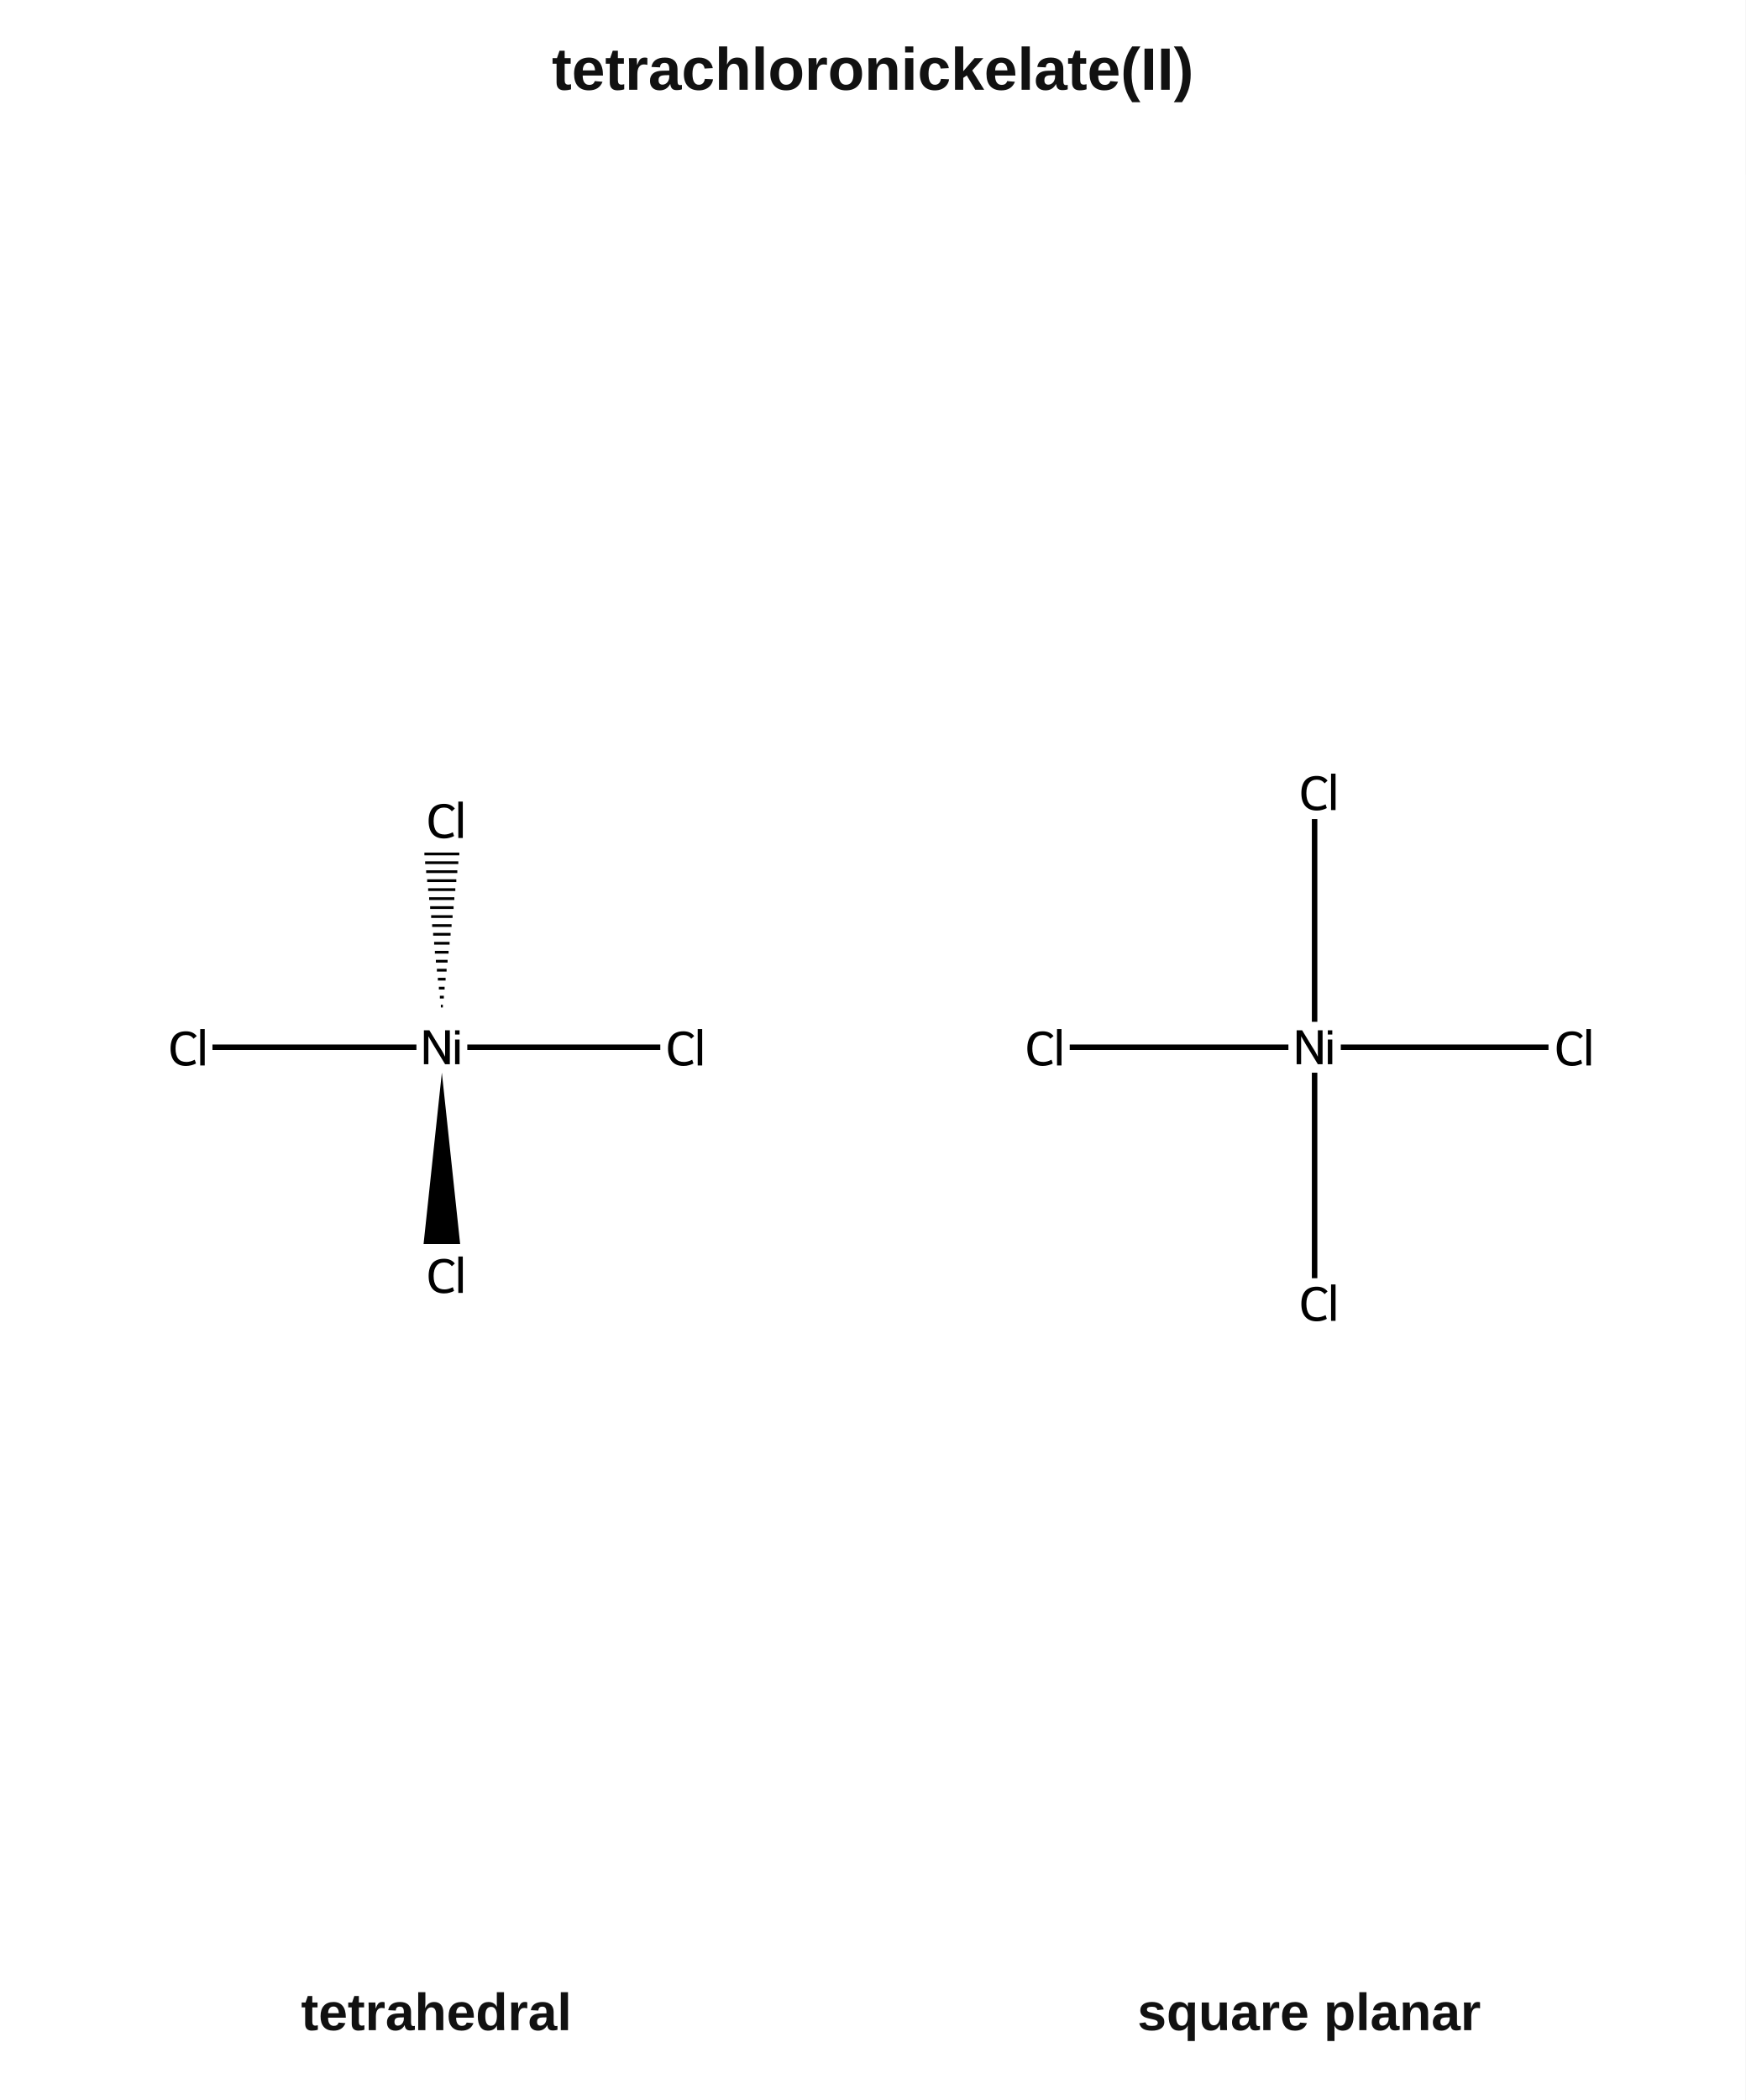
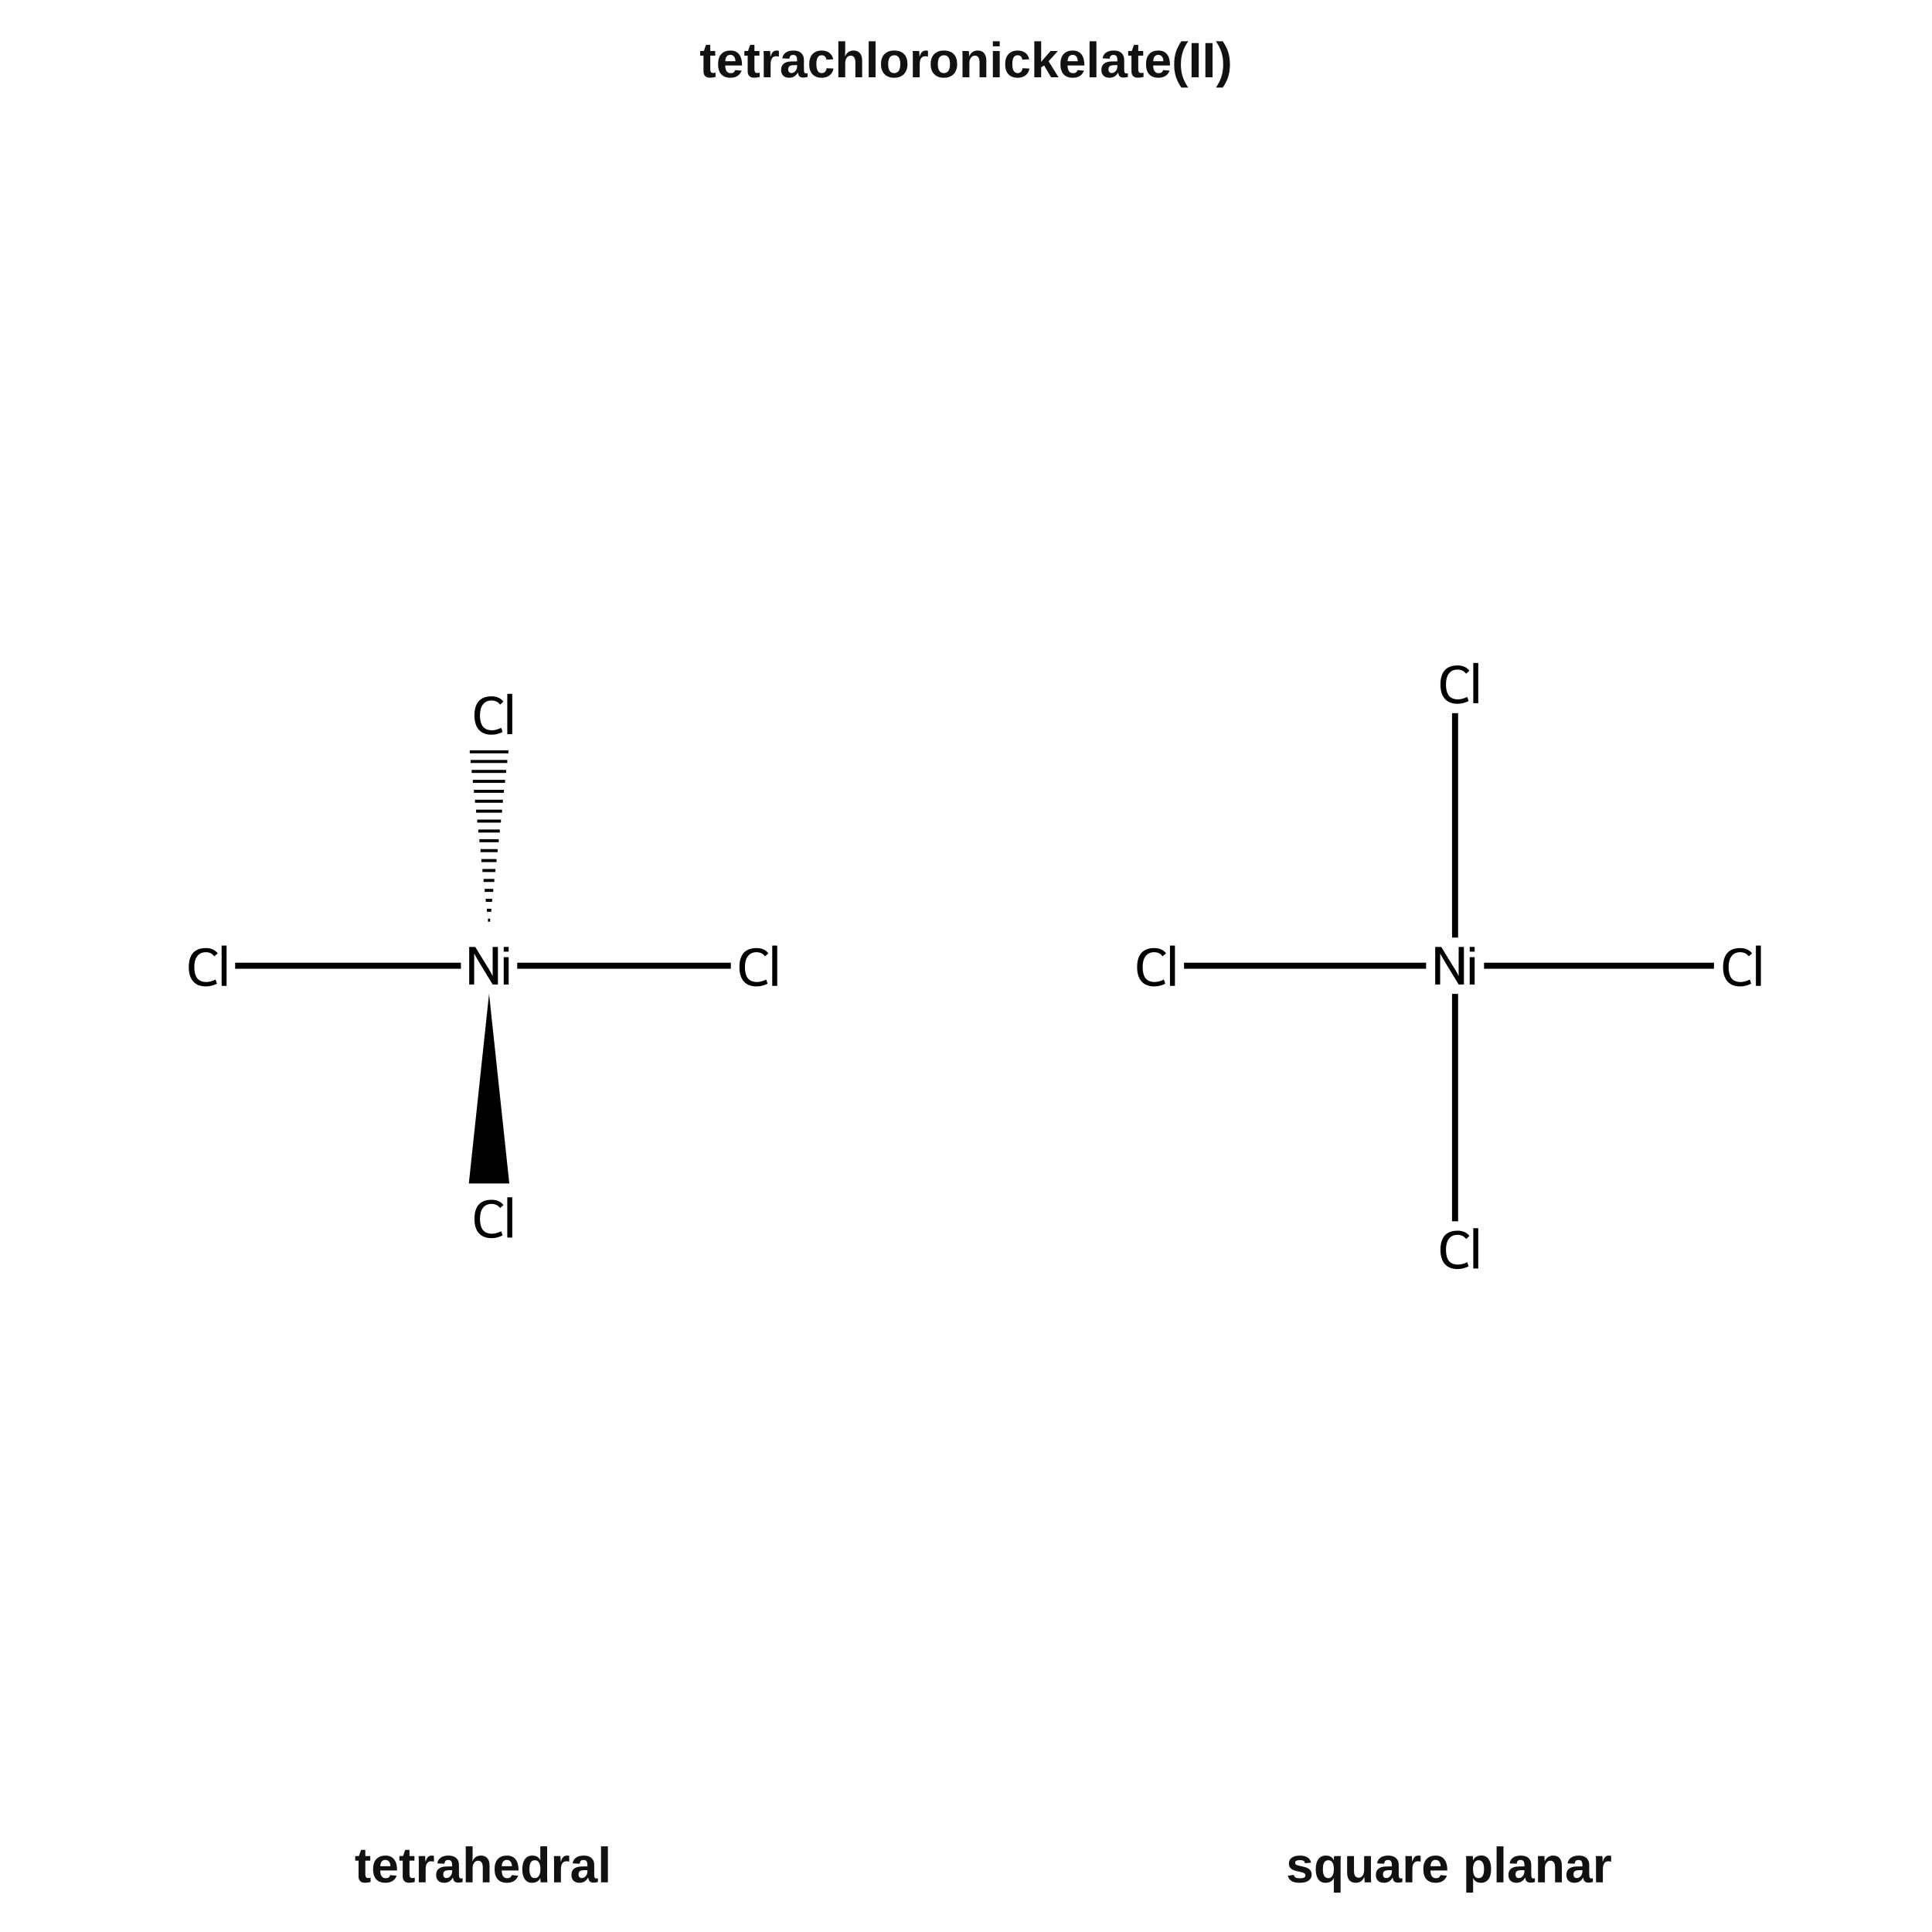
- <svg xmlns="http://www.w3.org/2000/svg" version="1.1" baseProfile="full" xml:space="preserve" width="700px" height="842px" viewBox="0 0 700 842">
-   <rect width="700" height="842" fill="#FFFFFF" />
-   <text x="350.0" y="36" text-anchor="middle" font-family="Arial, Helvetica, sans-serif" font-size="24" font-weight="700" fill="#111111">tetrachloronickelate(II)</text>
-   <g transform="translate(0,70)">
-     <rect width="700" height="700" fill="#FFFFFF" />
-     <rect style="opacity:1.0;fill:#FFFFFF;stroke:none" width="350.0" height="700.0" x="0.0" y="0.0"> </rect>
-     <path class="bond-0 atom-0 atom-1" d="M 167.0,349.9 L 85.2,349.9" style="fill:none;fill-rule:evenodd;stroke:#000000;stroke-width:2.2px;stroke-linecap:butt;stroke-linejoin:miter;stroke-opacity:1" />
-     <path class="bond-1 atom-0 atom-2" d="M 176.8,333.4 L 177.6,333.4" style="fill:none;fill-rule:evenodd;stroke:#000000;stroke-width:1.1px;stroke-linecap:butt;stroke-linejoin:miter;stroke-opacity:1" />
-     <path class="bond-1 atom-0 atom-2" d="M 176.4,329.8 L 178.0,329.8" style="fill:none;fill-rule:evenodd;stroke:#000000;stroke-width:1.1px;stroke-linecap:butt;stroke-linejoin:miter;stroke-opacity:1" />
-     <path class="bond-1 atom-0 atom-2" d="M 176.0,326.2 L 178.3,326.2" style="fill:none;fill-rule:evenodd;stroke:#000000;stroke-width:1.1px;stroke-linecap:butt;stroke-linejoin:miter;stroke-opacity:1" />
-     <path class="bond-1 atom-0 atom-2" d="M 175.6,322.6 L 178.7,322.6" style="fill:none;fill-rule:evenodd;stroke:#000000;stroke-width:1.1px;stroke-linecap:butt;stroke-linejoin:miter;stroke-opacity:1" />
-     <path class="bond-1 atom-0 atom-2" d="M 175.2,319.0 L 179.1,319.0" style="fill:none;fill-rule:evenodd;stroke:#000000;stroke-width:1.1px;stroke-linecap:butt;stroke-linejoin:miter;stroke-opacity:1" />
-     <path class="bond-1 atom-0 atom-2" d="M 174.8,315.4 L 179.5,315.4" style="fill:none;fill-rule:evenodd;stroke:#000000;stroke-width:1.1px;stroke-linecap:butt;stroke-linejoin:miter;stroke-opacity:1" />
-     <path class="bond-1 atom-0 atom-2" d="M 174.4,311.8 L 179.9,311.8" style="fill:none;fill-rule:evenodd;stroke:#000000;stroke-width:1.1px;stroke-linecap:butt;stroke-linejoin:miter;stroke-opacity:1" />
-     <path class="bond-1 atom-0 atom-2" d="M 174.1,308.2 L 180.3,308.2" style="fill:none;fill-rule:evenodd;stroke:#000000;stroke-width:1.1px;stroke-linecap:butt;stroke-linejoin:miter;stroke-opacity:1" />
-     <path class="bond-1 atom-0 atom-2" d="M 173.7,304.6 L 180.7,304.6" style="fill:none;fill-rule:evenodd;stroke:#000000;stroke-width:1.1px;stroke-linecap:butt;stroke-linejoin:miter;stroke-opacity:1" />
-     <path class="bond-1 atom-0 atom-2" d="M 173.3,301.1 L 181.1,301.1" style="fill:none;fill-rule:evenodd;stroke:#000000;stroke-width:1.1px;stroke-linecap:butt;stroke-linejoin:miter;stroke-opacity:1" />
-     <path class="bond-1 atom-0 atom-2" d="M 172.9,297.5 L 181.5,297.5" style="fill:none;fill-rule:evenodd;stroke:#000000;stroke-width:1.1px;stroke-linecap:butt;stroke-linejoin:miter;stroke-opacity:1" />
-     <path class="bond-1 atom-0 atom-2" d="M 172.5,293.9 L 181.9,293.9" style="fill:none;fill-rule:evenodd;stroke:#000000;stroke-width:1.1px;stroke-linecap:butt;stroke-linejoin:miter;stroke-opacity:1" />
-     <path class="bond-1 atom-0 atom-2" d="M 172.1,290.3 L 182.2,290.3" style="fill:none;fill-rule:evenodd;stroke:#000000;stroke-width:1.1px;stroke-linecap:butt;stroke-linejoin:miter;stroke-opacity:1" />
-     <path class="bond-1 atom-0 atom-2" d="M 171.7,286.7 L 182.6,286.7" style="fill:none;fill-rule:evenodd;stroke:#000000;stroke-width:1.1px;stroke-linecap:butt;stroke-linejoin:miter;stroke-opacity:1" />
-     <path class="bond-1 atom-0 atom-2" d="M 171.3,283.1 L 183.0,283.1" style="fill:none;fill-rule:evenodd;stroke:#000000;stroke-width:1.1px;stroke-linecap:butt;stroke-linejoin:miter;stroke-opacity:1" />
-     <path class="bond-1 atom-0 atom-2" d="M 170.9,279.5 L 183.4,279.5" style="fill:none;fill-rule:evenodd;stroke:#000000;stroke-width:1.1px;stroke-linecap:butt;stroke-linejoin:miter;stroke-opacity:1" />
-     <path class="bond-1 atom-0 atom-2" d="M 170.5,275.9 L 183.8,275.9" style="fill:none;fill-rule:evenodd;stroke:#000000;stroke-width:1.1px;stroke-linecap:butt;stroke-linejoin:miter;stroke-opacity:1" />
-     <path class="bond-1 atom-0 atom-2" d="M 170.2,272.4 L 184.2,272.4" style="fill:none;fill-rule:evenodd;stroke:#000000;stroke-width:1.1px;stroke-linecap:butt;stroke-linejoin:miter;stroke-opacity:1" />
-     <path class="bond-2 atom-0 atom-3" d="M 187.4,349.9 L 264.8,349.9" style="fill:none;fill-rule:evenodd;stroke:#000000;stroke-width:2.2px;stroke-linecap:butt;stroke-linejoin:miter;stroke-opacity:1" />
-     <path class="bond-3 atom-0 atom-4" d="M 177.2,362.9 L 184.2,428.5 L 170.2,428.5 Z" style="fill:#000000;fill-rule:evenodd;fill-opacity:1;stroke:#000000;stroke-width:0.6px;stroke-linecap:butt;stroke-linejoin:miter;stroke-miterlimit:10;stroke-opacity:1;" />
-     <path class="atom-0" d="M 172.2 343.1 L 176.6 350.3 Q 177.1 351.0, 177.8 352.3 Q 178.5 353.6, 178.5 353.7 L 178.5 343.1 L 180.4 343.1 L 180.4 356.7 L 178.5 356.7 L 173.7 348.8 Q 173.2 347.9, 172.6 346.9 Q 172.0 345.8, 171.8 345.5 L 171.8 356.7 L 170.0 356.7 L 170.0 343.1 L 172.2 343.1 " fill="#000000" />
-     <path class="atom-0" d="M 182.5 343.1 L 184.3 343.1 L 184.3 344.8 L 182.5 344.8 L 182.5 343.1 M 182.5 346.8 L 184.3 346.8 L 184.3 356.7 L 182.5 356.7 L 182.5 346.8 " fill="#000000" />
-     <path class="atom-1" d="M 68.4 350.4 Q 68.4 347.0, 70.0 345.2 Q 71.6 343.5, 74.6 343.5 Q 77.4 343.5, 78.9 345.4 L 77.6 346.5 Q 76.6 345.0, 74.6 345.0 Q 72.6 345.0, 71.5 346.4 Q 70.4 347.8, 70.4 350.4 Q 70.4 353.1, 71.5 354.5 Q 72.6 355.8, 74.8 355.8 Q 76.3 355.8, 78.1 354.9 L 78.6 356.4 Q 77.9 356.8, 76.8 357.1 Q 75.7 357.4, 74.6 357.4 Q 71.6 357.4, 70.0 355.6 Q 68.4 353.8, 68.4 350.4 " fill="#000000" />
-     <path class="atom-1" d="M 80.3 342.6 L 82.1 342.6 L 82.1 357.2 L 80.3 357.2 L 80.3 342.6 " fill="#000000" />
-     <path class="atom-2" d="M 171.9 259.2 Q 171.9 255.8, 173.5 254.0 Q 175.1 252.3, 178.1 252.3 Q 180.9 252.3, 182.4 254.2 L 181.2 255.3 Q 180.1 253.8, 178.1 253.8 Q 176.1 253.8, 175.0 255.2 Q 173.9 256.6, 173.9 259.2 Q 173.9 261.9, 175.0 263.3 Q 176.1 264.6, 178.3 264.6 Q 179.8 264.6, 181.6 263.7 L 182.1 265.2 Q 181.4 265.6, 180.3 265.9 Q 179.3 266.2, 178.1 266.2 Q 175.1 266.2, 173.5 264.4 Q 171.9 262.6, 171.9 259.2 " fill="#000000" />
-     <path class="atom-2" d="M 183.8 251.4 L 185.6 251.4 L 185.6 266.0 L 183.8 266.0 L 183.8 251.4 " fill="#000000" />
-     <path class="atom-3" d="M 267.9 350.4 Q 267.9 347.0, 269.5 345.2 Q 271.1 343.5, 274.1 343.5 Q 276.9 343.5, 278.4 345.4 L 277.2 346.5 Q 276.1 345.0, 274.1 345.0 Q 272.1 345.0, 271.0 346.4 Q 269.9 347.8, 269.9 350.4 Q 269.9 353.1, 271.0 354.5 Q 272.1 355.8, 274.3 355.8 Q 275.8 355.8, 277.6 354.9 L 278.1 356.4 Q 277.4 356.8, 276.3 357.1 Q 275.3 357.4, 274.1 357.4 Q 271.1 357.4, 269.5 355.6 Q 267.9 353.8, 267.9 350.4 " fill="#000000" />
-     <path class="atom-3" d="M 279.8 342.6 L 281.6 342.6 L 281.6 357.2 L 279.8 357.2 L 279.8 342.6 " fill="#000000" />
-     <path class="atom-4" d="M 171.9 441.6 Q 171.9 438.2, 173.5 436.4 Q 175.1 434.7, 178.1 434.7 Q 180.9 434.7, 182.4 436.6 L 181.2 437.7 Q 180.1 436.2, 178.1 436.2 Q 176.1 436.2, 175.0 437.6 Q 173.9 439.0, 173.9 441.6 Q 173.9 444.3, 175.0 445.7 Q 176.1 447.0, 178.3 447.0 Q 179.8 447.0, 181.6 446.1 L 182.1 447.6 Q 181.4 448.0, 180.3 448.3 Q 179.3 448.6, 178.1 448.6 Q 175.1 448.6, 173.5 446.8 Q 171.9 445.0, 171.9 441.6 " fill="#000000" />
-     <path class="atom-4" d="M 183.8 433.8 L 185.6 433.8 L 185.6 448.4 L 183.8 448.4 L 183.8 433.8 " fill="#000000" />
-     <path class="bond-0 atom-0 atom-1" d="M 527.2,339.7 L 527.2,258.4" style="fill:none;fill-rule:evenodd;stroke:#000000;stroke-width:2.2px;stroke-linecap:butt;stroke-linejoin:miter;stroke-opacity:1" />
-     <path class="bond-1 atom-0 atom-2" d="M 516.7,349.9 L 429.0,349.9" style="fill:none;fill-rule:evenodd;stroke:#000000;stroke-width:2.2px;stroke-linecap:butt;stroke-linejoin:miter;stroke-opacity:1" />
-     <path class="bond-2 atom-0 atom-3" d="M 537.7,349.9 L 621.0,349.9" style="fill:none;fill-rule:evenodd;stroke:#000000;stroke-width:2.2px;stroke-linecap:butt;stroke-linejoin:miter;stroke-opacity:1" />
-     <path class="bond-3 atom-0 atom-4" d="M 527.2,360.1 L 527.2,442.5" style="fill:none;fill-rule:evenodd;stroke:#000000;stroke-width:2.2px;stroke-linecap:butt;stroke-linejoin:miter;stroke-opacity:1" />
-     <path class="atom-0" d="M 522.2 343.1 L 526.6 350.3 Q 527.1 351.0, 527.8 352.3 Q 528.5 353.6, 528.5 353.7 L 528.5 343.1 L 530.4 343.1 L 530.4 356.7 L 528.5 356.7 L 523.7 348.8 Q 523.2 347.9, 522.6 346.9 Q 522.0 345.8, 521.8 345.5 L 521.8 356.7 L 520.0 356.7 L 520.0 343.1 L 522.2 343.1 " fill="#000000" />
-     <path class="atom-0" d="M 532.5 343.1 L 534.3 343.1 L 534.3 344.8 L 532.5 344.8 L 532.5 343.1 M 532.5 346.8 L 534.3 346.8 L 534.3 356.7 L 532.5 356.7 L 532.5 346.8 " fill="#000000" />
-     <path class="atom-1" d="M 521.9 248.0 Q 521.9 244.6, 523.5 242.8 Q 525.1 241.1, 528.1 241.1 Q 530.9 241.1, 532.4 243.0 L 531.2 244.1 Q 530.1 242.6, 528.1 242.6 Q 526.1 242.6, 525.0 244.0 Q 523.9 245.4, 523.9 248.0 Q 523.9 250.7, 525.0 252.1 Q 526.1 253.4, 528.3 253.4 Q 529.8 253.4, 531.6 252.5 L 532.1 254.0 Q 531.4 254.4, 530.3 254.7 Q 529.3 255.0, 528.1 255.0 Q 525.1 255.0, 523.5 253.2 Q 521.9 251.4, 521.9 248.0 " fill="#000000" />
-     <path class="atom-1" d="M 533.8 240.2 L 535.6 240.2 L 535.6 254.8 L 533.8 254.8 L 533.8 240.2 " fill="#000000" />
-     <path class="atom-2" d="M 412.0 350.4 Q 412.0 347.0, 413.6 345.2 Q 415.2 343.5, 418.2 343.5 Q 421.0 343.5, 422.5 345.4 L 421.2 346.5 Q 420.2 345.0, 418.2 345.0 Q 416.2 345.0, 415.1 346.4 Q 414.0 347.8, 414.0 350.4 Q 414.0 353.1, 415.1 354.5 Q 416.2 355.8, 418.4 355.8 Q 419.9 355.8, 421.7 354.9 L 422.2 356.4 Q 421.5 356.8, 420.4 357.1 Q 419.3 357.4, 418.2 357.4 Q 415.2 357.4, 413.6 355.6 Q 412.0 353.8, 412.0 350.4 " fill="#000000" />
-     <path class="atom-2" d="M 423.9 342.6 L 425.7 342.6 L 425.7 357.2 L 423.9 357.2 L 423.9 342.6 " fill="#000000" />
-     <path class="atom-3" d="M 624.3 350.4 Q 624.3 347.0, 625.9 345.2 Q 627.5 343.5, 630.5 343.5 Q 633.3 343.5, 634.8 345.4 L 633.6 346.5 Q 632.5 345.0, 630.5 345.0 Q 628.5 345.0, 627.4 346.4 Q 626.3 347.8, 626.3 350.4 Q 626.3 353.1, 627.4 354.5 Q 628.5 355.8, 630.7 355.8 Q 632.2 355.8, 634.0 354.9 L 634.5 356.4 Q 633.8 356.8, 632.7 357.1 Q 631.7 357.4, 630.5 357.4 Q 627.5 357.4, 625.9 355.6 Q 624.3 353.8, 624.3 350.4 " fill="#000000" />
-     <path class="atom-3" d="M 636.2 342.6 L 638.0 342.6 L 638.0 357.2 L 636.2 357.2 L 636.2 342.6 " fill="#000000" />
-     <path class="atom-4" d="M 521.9 452.8 Q 521.9 449.4, 523.5 447.6 Q 525.1 445.9, 528.1 445.9 Q 530.9 445.9, 532.4 447.8 L 531.2 448.9 Q 530.1 447.4, 528.1 447.4 Q 526.1 447.4, 525.0 448.8 Q 523.9 450.2, 523.9 452.8 Q 523.9 455.5, 525.0 456.9 Q 526.1 458.2, 528.3 458.2 Q 529.8 458.2, 531.6 457.3 L 532.1 458.8 Q 531.4 459.2, 530.3 459.5 Q 529.3 459.8, 528.1 459.8 Q 525.1 459.8, 523.5 458.0 Q 521.9 456.2, 521.9 452.8 " fill="#000000" />
-     <path class="atom-4" d="M 533.8 445.0 L 535.6 445.0 L 535.6 459.6 L 533.8 459.6 L 533.8 445.0 " fill="#000000" />
-   </g>
-   <text x="175.0" y="814" text-anchor="middle" font-family="Arial, Helvetica, sans-serif" font-size="21" font-weight="600" fill="#111111">tetrahedral</text>
-   <text x="525.0" y="814" text-anchor="middle" font-family="Arial, Helvetica, sans-serif" font-size="21" font-weight="600" fill="#111111">square planar</text>
+ <svg xmlns="http://www.w3.org/2000/svg" version="1.1" baseProfile="full" xml:space="preserve" width="700px" height="700px" viewBox="0 0 700 700">
+   <rect width="700" height="700" fill="#FFFFFF" />
+   <rect style="opacity:1.0;fill:#FFFFFF;stroke:none" width="350.0" height="700.0" x="0.0" y="0.0"> </rect>
+   <path class="bond-0 atom-0 atom-1" d="M 167.0,349.9 L 85.2,349.9" style="fill:none;fill-rule:evenodd;stroke:#000000;stroke-width:2.2px;stroke-linecap:butt;stroke-linejoin:miter;stroke-opacity:1" />
+   <path class="bond-1 atom-0 atom-2" d="M 176.8,333.4 L 177.6,333.4" style="fill:none;fill-rule:evenodd;stroke:#000000;stroke-width:1.1px;stroke-linecap:butt;stroke-linejoin:miter;stroke-opacity:1" />
+   <path class="bond-1 atom-0 atom-2" d="M 176.4,329.8 L 178.0,329.8" style="fill:none;fill-rule:evenodd;stroke:#000000;stroke-width:1.1px;stroke-linecap:butt;stroke-linejoin:miter;stroke-opacity:1" />
+   <path class="bond-1 atom-0 atom-2" d="M 176.0,326.2 L 178.3,326.2" style="fill:none;fill-rule:evenodd;stroke:#000000;stroke-width:1.1px;stroke-linecap:butt;stroke-linejoin:miter;stroke-opacity:1" />
+   <path class="bond-1 atom-0 atom-2" d="M 175.6,322.6 L 178.7,322.6" style="fill:none;fill-rule:evenodd;stroke:#000000;stroke-width:1.1px;stroke-linecap:butt;stroke-linejoin:miter;stroke-opacity:1" />
+   <path class="bond-1 atom-0 atom-2" d="M 175.2,319.0 L 179.1,319.0" style="fill:none;fill-rule:evenodd;stroke:#000000;stroke-width:1.1px;stroke-linecap:butt;stroke-linejoin:miter;stroke-opacity:1" />
+   <path class="bond-1 atom-0 atom-2" d="M 174.8,315.4 L 179.5,315.4" style="fill:none;fill-rule:evenodd;stroke:#000000;stroke-width:1.1px;stroke-linecap:butt;stroke-linejoin:miter;stroke-opacity:1" />
+   <path class="bond-1 atom-0 atom-2" d="M 174.4,311.8 L 179.9,311.8" style="fill:none;fill-rule:evenodd;stroke:#000000;stroke-width:1.1px;stroke-linecap:butt;stroke-linejoin:miter;stroke-opacity:1" />
+   <path class="bond-1 atom-0 atom-2" d="M 174.1,308.2 L 180.3,308.2" style="fill:none;fill-rule:evenodd;stroke:#000000;stroke-width:1.1px;stroke-linecap:butt;stroke-linejoin:miter;stroke-opacity:1" />
+   <path class="bond-1 atom-0 atom-2" d="M 173.7,304.6 L 180.7,304.6" style="fill:none;fill-rule:evenodd;stroke:#000000;stroke-width:1.1px;stroke-linecap:butt;stroke-linejoin:miter;stroke-opacity:1" />
+   <path class="bond-1 atom-0 atom-2" d="M 173.3,301.1 L 181.1,301.1" style="fill:none;fill-rule:evenodd;stroke:#000000;stroke-width:1.1px;stroke-linecap:butt;stroke-linejoin:miter;stroke-opacity:1" />
+   <path class="bond-1 atom-0 atom-2" d="M 172.9,297.5 L 181.5,297.5" style="fill:none;fill-rule:evenodd;stroke:#000000;stroke-width:1.1px;stroke-linecap:butt;stroke-linejoin:miter;stroke-opacity:1" />
+   <path class="bond-1 atom-0 atom-2" d="M 172.5,293.9 L 181.9,293.9" style="fill:none;fill-rule:evenodd;stroke:#000000;stroke-width:1.1px;stroke-linecap:butt;stroke-linejoin:miter;stroke-opacity:1" />
+   <path class="bond-1 atom-0 atom-2" d="M 172.1,290.3 L 182.2,290.3" style="fill:none;fill-rule:evenodd;stroke:#000000;stroke-width:1.1px;stroke-linecap:butt;stroke-linejoin:miter;stroke-opacity:1" />
+   <path class="bond-1 atom-0 atom-2" d="M 171.7,286.7 L 182.6,286.7" style="fill:none;fill-rule:evenodd;stroke:#000000;stroke-width:1.1px;stroke-linecap:butt;stroke-linejoin:miter;stroke-opacity:1" />
+   <path class="bond-1 atom-0 atom-2" d="M 171.3,283.1 L 183.0,283.1" style="fill:none;fill-rule:evenodd;stroke:#000000;stroke-width:1.1px;stroke-linecap:butt;stroke-linejoin:miter;stroke-opacity:1" />
+   <path class="bond-1 atom-0 atom-2" d="M 170.9,279.5 L 183.4,279.5" style="fill:none;fill-rule:evenodd;stroke:#000000;stroke-width:1.1px;stroke-linecap:butt;stroke-linejoin:miter;stroke-opacity:1" />
+   <path class="bond-1 atom-0 atom-2" d="M 170.5,275.9 L 183.8,275.9" style="fill:none;fill-rule:evenodd;stroke:#000000;stroke-width:1.1px;stroke-linecap:butt;stroke-linejoin:miter;stroke-opacity:1" />
+   <path class="bond-1 atom-0 atom-2" d="M 170.2,272.4 L 184.2,272.4" style="fill:none;fill-rule:evenodd;stroke:#000000;stroke-width:1.1px;stroke-linecap:butt;stroke-linejoin:miter;stroke-opacity:1" />
+   <path class="bond-2 atom-0 atom-3" d="M 187.4,349.9 L 264.8,349.9" style="fill:none;fill-rule:evenodd;stroke:#000000;stroke-width:2.2px;stroke-linecap:butt;stroke-linejoin:miter;stroke-opacity:1" />
+   <path class="bond-3 atom-0 atom-4" d="M 177.2,362.9 L 184.2,428.5 L 170.2,428.5 Z" style="fill:#000000;fill-rule:evenodd;fill-opacity:1;stroke:#000000;stroke-width:0.6px;stroke-linecap:butt;stroke-linejoin:miter;stroke-miterlimit:10;stroke-opacity:1;" />
+   <path class="atom-0" d="M 172.2 343.1 L 176.6 350.3 Q 177.1 351.0, 177.8 352.3 Q 178.5 353.6, 178.5 353.7 L 178.5 343.1 L 180.4 343.1 L 180.4 356.7 L 178.5 356.7 L 173.7 348.8 Q 173.2 347.9, 172.6 346.9 Q 172.0 345.8, 171.8 345.5 L 171.8 356.7 L 170.0 356.7 L 170.0 343.1 L 172.2 343.1 " fill="#000000" />
+   <path class="atom-0" d="M 182.5 343.1 L 184.3 343.1 L 184.3 344.8 L 182.5 344.8 L 182.5 343.1 M 182.5 346.8 L 184.3 346.8 L 184.3 356.7 L 182.5 356.7 L 182.5 346.8 " fill="#000000" />
+   <path class="atom-1" d="M 68.4 350.4 Q 68.4 347.0, 70.0 345.2 Q 71.6 343.5, 74.6 343.5 Q 77.4 343.5, 78.9 345.4 L 77.6 346.5 Q 76.6 345.0, 74.6 345.0 Q 72.6 345.0, 71.5 346.4 Q 70.4 347.8, 70.4 350.4 Q 70.4 353.1, 71.5 354.5 Q 72.6 355.8, 74.8 355.8 Q 76.3 355.8, 78.1 354.9 L 78.6 356.4 Q 77.9 356.8, 76.8 357.1 Q 75.7 357.4, 74.6 357.4 Q 71.6 357.4, 70.0 355.6 Q 68.4 353.8, 68.4 350.4 " fill="#000000" />
+   <path class="atom-1" d="M 80.3 342.6 L 82.1 342.6 L 82.1 357.2 L 80.3 357.2 L 80.3 342.6 " fill="#000000" />
+   <path class="atom-2" d="M 171.9 259.2 Q 171.9 255.8, 173.5 254.0 Q 175.1 252.3, 178.1 252.3 Q 180.9 252.3, 182.4 254.2 L 181.2 255.3 Q 180.1 253.8, 178.1 253.8 Q 176.1 253.8, 175.0 255.2 Q 173.9 256.6, 173.9 259.2 Q 173.9 261.9, 175.0 263.3 Q 176.1 264.6, 178.3 264.6 Q 179.8 264.6, 181.6 263.7 L 182.1 265.2 Q 181.4 265.6, 180.3 265.9 Q 179.3 266.2, 178.1 266.2 Q 175.1 266.2, 173.5 264.4 Q 171.9 262.6, 171.9 259.2 " fill="#000000" />
+   <path class="atom-2" d="M 183.8 251.4 L 185.6 251.4 L 185.6 266.0 L 183.8 266.0 L 183.8 251.4 " fill="#000000" />
+   <path class="atom-3" d="M 267.9 350.4 Q 267.9 347.0, 269.5 345.2 Q 271.1 343.5, 274.1 343.5 Q 276.9 343.5, 278.4 345.4 L 277.2 346.5 Q 276.1 345.0, 274.1 345.0 Q 272.1 345.0, 271.0 346.4 Q 269.9 347.8, 269.9 350.4 Q 269.9 353.1, 271.0 354.5 Q 272.1 355.8, 274.3 355.8 Q 275.8 355.8, 277.6 354.9 L 278.1 356.4 Q 277.4 356.8, 276.3 357.1 Q 275.3 357.4, 274.1 357.4 Q 271.1 357.4, 269.5 355.6 Q 267.9 353.8, 267.9 350.4 " fill="#000000" />
+   <path class="atom-3" d="M 279.8 342.6 L 281.6 342.6 L 281.6 357.2 L 279.8 357.2 L 279.8 342.6 " fill="#000000" />
+   <path class="atom-4" d="M 171.9 441.6 Q 171.9 438.2, 173.5 436.4 Q 175.1 434.7, 178.1 434.7 Q 180.9 434.7, 182.4 436.6 L 181.2 437.7 Q 180.1 436.2, 178.1 436.2 Q 176.1 436.2, 175.0 437.6 Q 173.9 439.0, 173.9 441.6 Q 173.9 444.3, 175.0 445.7 Q 176.1 447.0, 178.3 447.0 Q 179.8 447.0, 181.6 446.1 L 182.1 447.6 Q 181.4 448.0, 180.3 448.3 Q 179.3 448.6, 178.1 448.6 Q 175.1 448.6, 173.5 446.8 Q 171.9 445.0, 171.9 441.6 " fill="#000000" />
+   <path class="atom-4" d="M 183.8 433.8 L 185.6 433.8 L 185.6 448.4 L 183.8 448.4 L 183.8 433.8 " fill="#000000" />
+   <path class="bond-0 atom-0 atom-1" d="M 527.2,339.7 L 527.2,258.4" style="fill:none;fill-rule:evenodd;stroke:#000000;stroke-width:2.2px;stroke-linecap:butt;stroke-linejoin:miter;stroke-opacity:1" />
+   <path class="bond-1 atom-0 atom-2" d="M 516.7,349.9 L 429.0,349.9" style="fill:none;fill-rule:evenodd;stroke:#000000;stroke-width:2.2px;stroke-linecap:butt;stroke-linejoin:miter;stroke-opacity:1" />
+   <path class="bond-2 atom-0 atom-3" d="M 537.7,349.9 L 621.0,349.9" style="fill:none;fill-rule:evenodd;stroke:#000000;stroke-width:2.2px;stroke-linecap:butt;stroke-linejoin:miter;stroke-opacity:1" />
+   <path class="bond-3 atom-0 atom-4" d="M 527.2,360.1 L 527.2,442.5" style="fill:none;fill-rule:evenodd;stroke:#000000;stroke-width:2.2px;stroke-linecap:butt;stroke-linejoin:miter;stroke-opacity:1" />
+   <path class="atom-0" d="M 522.2 343.1 L 526.6 350.3 Q 527.1 351.0, 527.8 352.3 Q 528.5 353.6, 528.5 353.7 L 528.5 343.1 L 530.4 343.1 L 530.4 356.7 L 528.5 356.7 L 523.7 348.8 Q 523.2 347.9, 522.6 346.9 Q 522.0 345.8, 521.8 345.5 L 521.8 356.7 L 520.0 356.7 L 520.0 343.1 L 522.2 343.1 " fill="#000000" />
+   <path class="atom-0" d="M 532.5 343.1 L 534.3 343.1 L 534.3 344.8 L 532.5 344.8 L 532.5 343.1 M 532.5 346.8 L 534.3 346.8 L 534.3 356.7 L 532.5 356.7 L 532.5 346.8 " fill="#000000" />
+   <path class="atom-1" d="M 521.9 248.0 Q 521.9 244.6, 523.5 242.8 Q 525.1 241.1, 528.1 241.1 Q 530.9 241.1, 532.4 243.0 L 531.2 244.1 Q 530.1 242.6, 528.1 242.6 Q 526.1 242.6, 525.0 244.0 Q 523.9 245.4, 523.9 248.0 Q 523.9 250.7, 525.0 252.1 Q 526.1 253.4, 528.3 253.4 Q 529.8 253.4, 531.6 252.5 L 532.1 254.0 Q 531.4 254.4, 530.3 254.7 Q 529.3 255.0, 528.1 255.0 Q 525.1 255.0, 523.5 253.2 Q 521.9 251.4, 521.9 248.0 " fill="#000000" />
+   <path class="atom-1" d="M 533.8 240.2 L 535.6 240.2 L 535.6 254.8 L 533.8 254.8 L 533.8 240.2 " fill="#000000" />
+   <path class="atom-2" d="M 412.0 350.4 Q 412.0 347.0, 413.6 345.2 Q 415.2 343.5, 418.2 343.5 Q 421.0 343.5, 422.5 345.4 L 421.2 346.5 Q 420.2 345.0, 418.2 345.0 Q 416.2 345.0, 415.1 346.4 Q 414.0 347.8, 414.0 350.4 Q 414.0 353.1, 415.1 354.5 Q 416.2 355.8, 418.4 355.8 Q 419.9 355.8, 421.7 354.9 L 422.2 356.4 Q 421.5 356.8, 420.4 357.1 Q 419.3 357.4, 418.2 357.4 Q 415.2 357.4, 413.6 355.6 Q 412.0 353.8, 412.0 350.4 " fill="#000000" />
+   <path class="atom-2" d="M 423.9 342.6 L 425.7 342.6 L 425.7 357.2 L 423.9 357.2 L 423.9 342.6 " fill="#000000" />
+   <path class="atom-3" d="M 624.3 350.4 Q 624.3 347.0, 625.9 345.2 Q 627.5 343.5, 630.5 343.5 Q 633.3 343.5, 634.8 345.4 L 633.6 346.5 Q 632.5 345.0, 630.5 345.0 Q 628.5 345.0, 627.4 346.4 Q 626.3 347.8, 626.3 350.4 Q 626.3 353.1, 627.4 354.5 Q 628.5 355.8, 630.7 355.8 Q 632.2 355.8, 634.0 354.9 L 634.5 356.4 Q 633.8 356.8, 632.7 357.1 Q 631.7 357.4, 630.5 357.4 Q 627.5 357.4, 625.9 355.6 Q 624.3 353.8, 624.3 350.4 " fill="#000000" />
+   <path class="atom-3" d="M 636.2 342.6 L 638.0 342.6 L 638.0 357.2 L 636.2 357.2 L 636.2 342.6 " fill="#000000" />
+   <path class="atom-4" d="M 521.9 452.8 Q 521.9 449.4, 523.5 447.6 Q 525.1 445.9, 528.1 445.9 Q 530.9 445.9, 532.4 447.8 L 531.2 448.9 Q 530.1 447.4, 528.1 447.4 Q 526.1 447.4, 525.0 448.8 Q 523.9 450.2, 523.9 452.8 Q 523.9 455.5, 525.0 456.9 Q 526.1 458.2, 528.3 458.2 Q 529.8 458.2, 531.6 457.3 L 532.1 458.8 Q 531.4 459.2, 530.3 459.5 Q 529.3 459.8, 528.1 459.8 Q 525.1 459.8, 523.5 458.0 Q 521.9 456.2, 521.9 452.8 " fill="#000000" />
+   <path class="atom-4" d="M 533.8 445.0 L 535.6 445.0 L 535.6 459.6 L 533.8 459.6 L 533.8 445.0 " fill="#000000" />
+   <text x="350.0" y="28" text-anchor="middle" font-family="Arial, Helvetica, sans-serif" font-size="18" font-weight="700" fill="#111111">tetrachloronickelate(II)</text>
+   <text class="coordchem-geometry-label" x="175.0" y="682" text-anchor="middle" font-family="Arial, Helvetica, sans-serif" font-size="18" font-weight="700" fill="#111111">tetrahedral</text>
+   <text class="coordchem-geometry-label" x="525.0" y="682" text-anchor="middle" font-family="Arial, Helvetica, sans-serif" font-size="18" font-weight="700" fill="#111111">square planar</text>
</svg>
